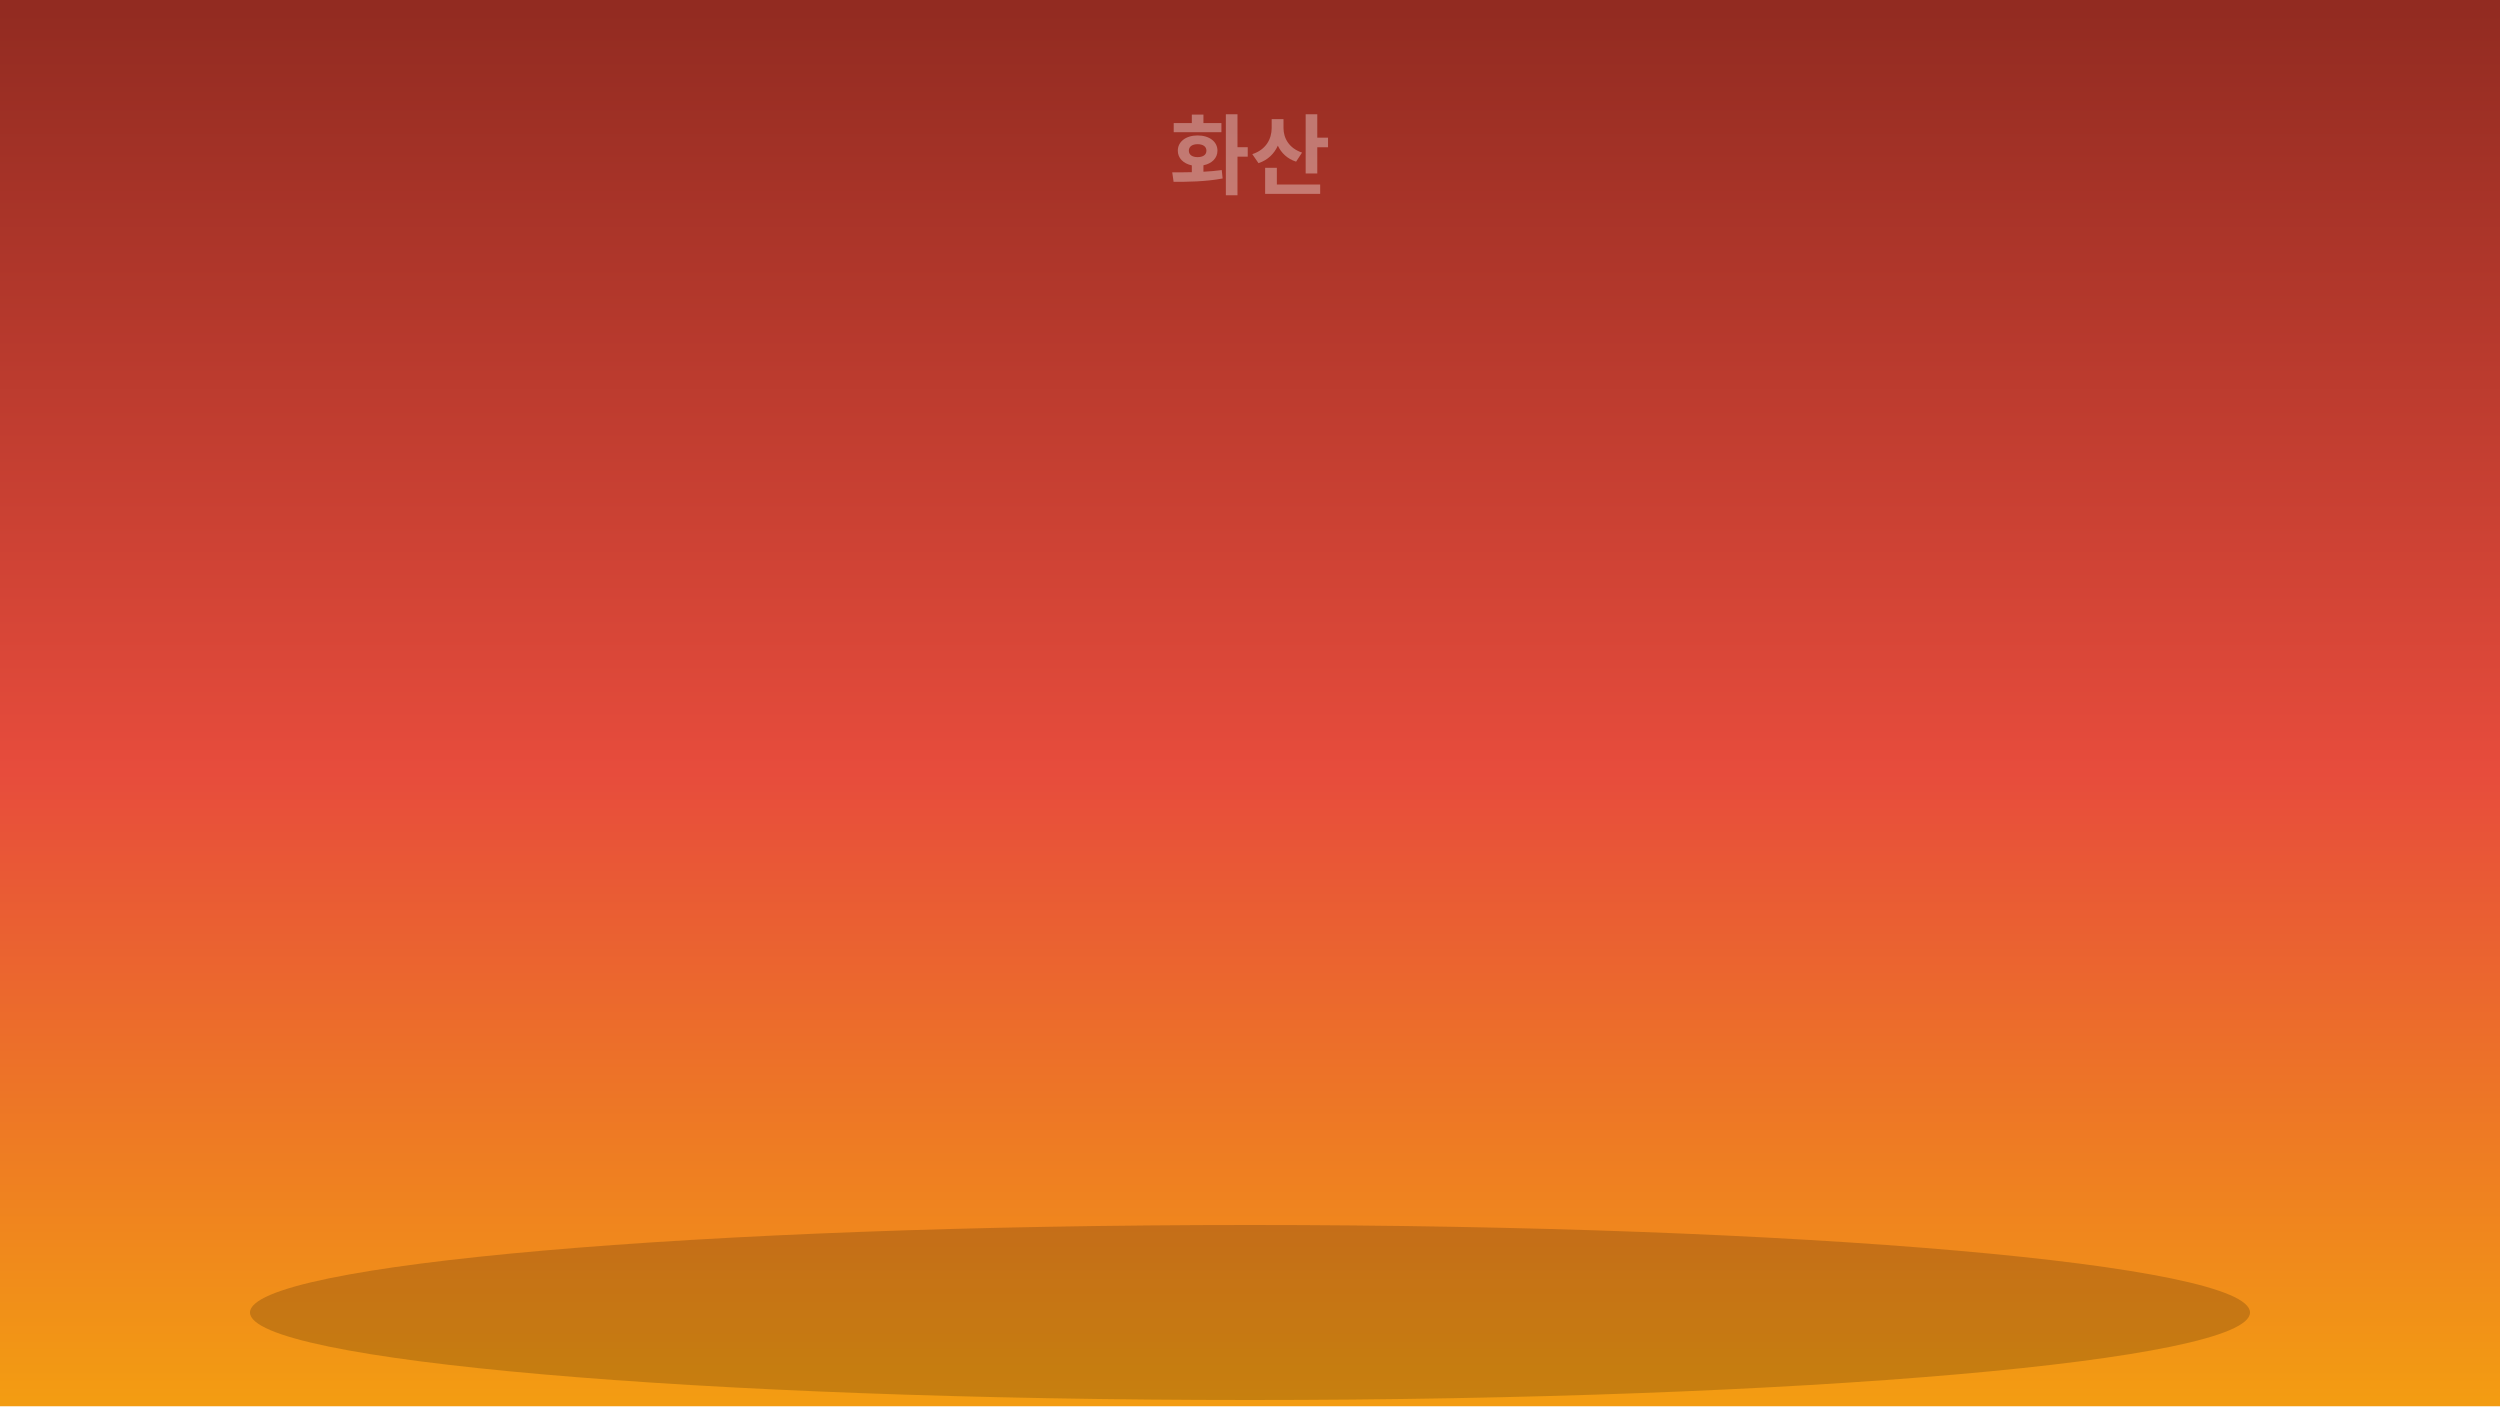
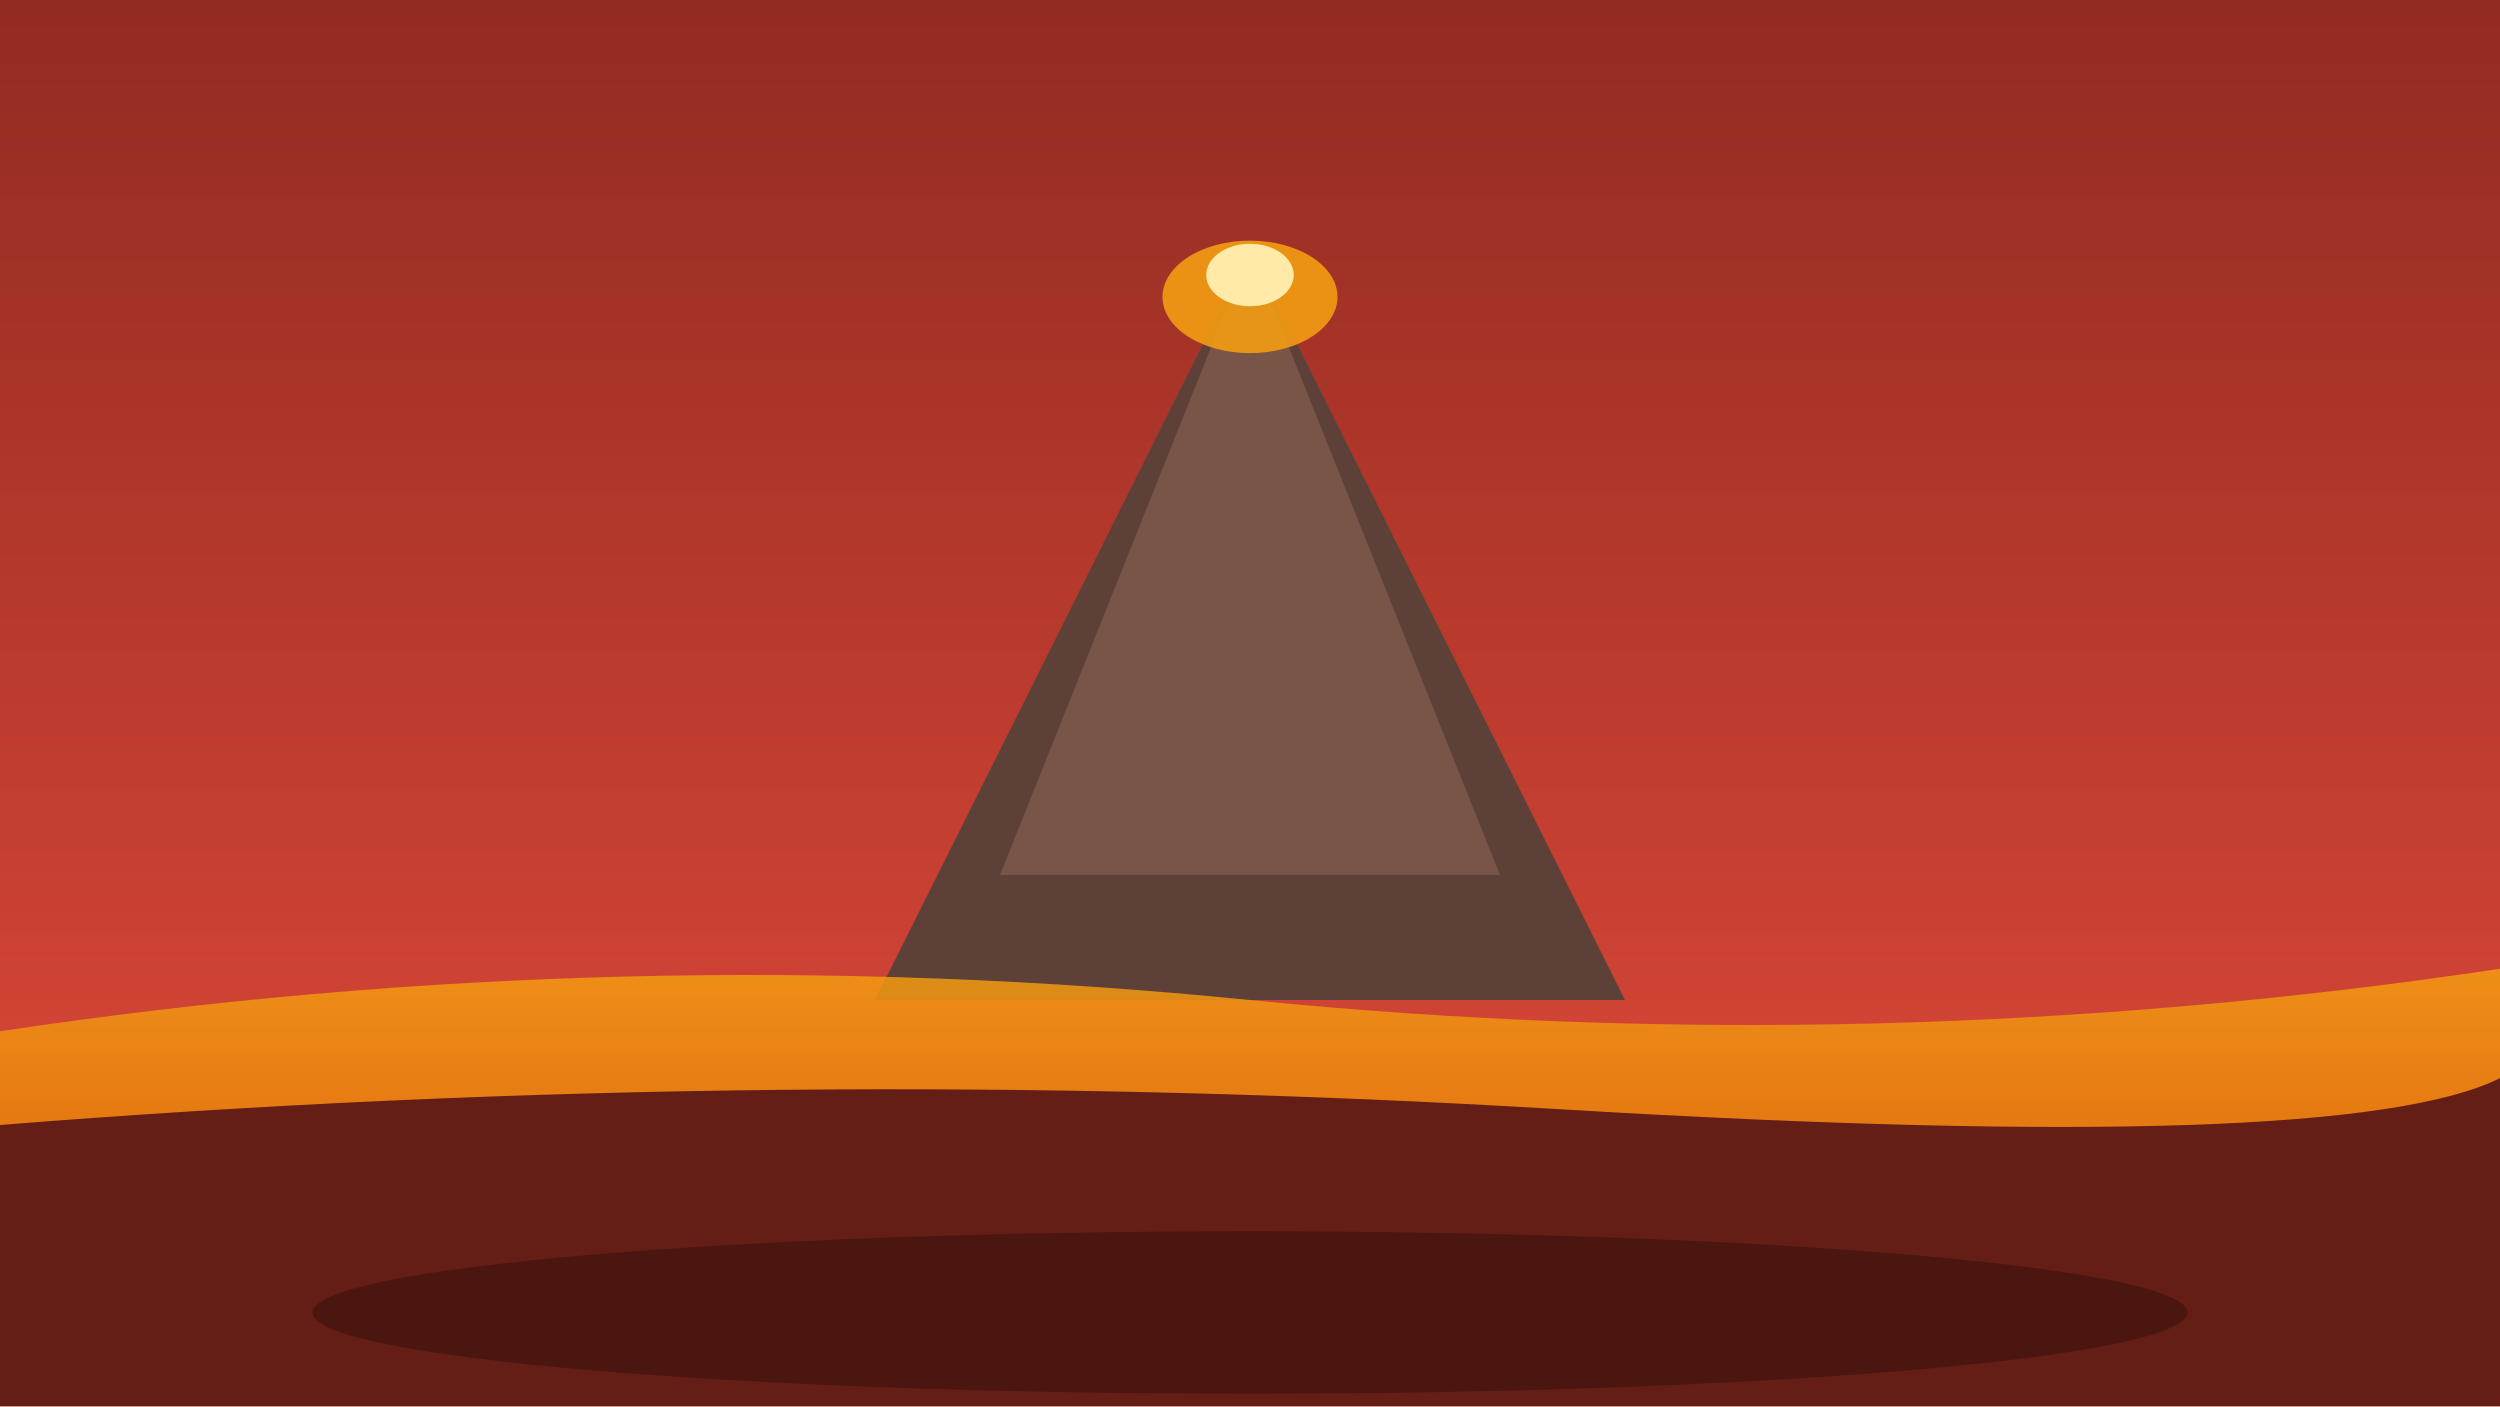
<svg xmlns="http://www.w3.org/2000/svg" viewBox="0 0 800 450" preserveAspectRatio="xMidYMax slice">
  <defs>
-     <linearGradient id="bg" x1="0" y1="0" x2="0" y2="1">
+     <linearGradient id="vol-sky" x1="0" y1="0" x2="0" y2="1">
      <stop offset="0%" stop-color="#922b21" />
-       <stop offset="55%" stop-color="#e74c3c" />
-       <stop offset="100%" stop-color="#f39c12" />
+       <stop offset="100%" stop-color="#e74c3c" />
+     </linearGradient>
+     <linearGradient id="lava" x1="0" y1="0" x2="0" y2="1">
+       <stop offset="0%" stop-color="#f39c12" />
+       <stop offset="100%" stop-color="#d35400" />
    </linearGradient>
  </defs>
-   <rect width="800" height="450" fill="url(#bg)" />
-   <ellipse cx="400" cy="420" rx="320" ry="28" fill="rgba(0,0,0,0.18)" />
-   <text x="400" y="60" text-anchor="middle" font-family="Nunito,sans-serif" font-size="28" font-weight="800" fill="rgba(255,255,255,0.35)">화산</text>
+   <rect width="800" height="450" fill="url(#vol-sky)" />
+   <polygon points="400,80 520,320 280,320" fill="#5d4037" />
+   <polygon points="400,80 480,280 320,280" fill="#795548" />
+   <ellipse cx="400" cy="95" rx="28" ry="18" fill="#f39c12" opacity="0.9" />
+   <ellipse cx="400" cy="88" rx="14" ry="10" fill="#ffeaa7" />
+   <path d="M0 330 Q200 300 400 320 T800 310 L800 450 L0 450 Z" fill="url(#lava)" opacity="0.85" />
+   <path d="M0 360 Q250 340 500 355 T800 345 L800 450 L0 450 Z" fill="#641e16" />
+   <ellipse cx="400" cy="420" rx="300" ry="26" fill="rgba(0,0,0,0.25)" />
</svg>
